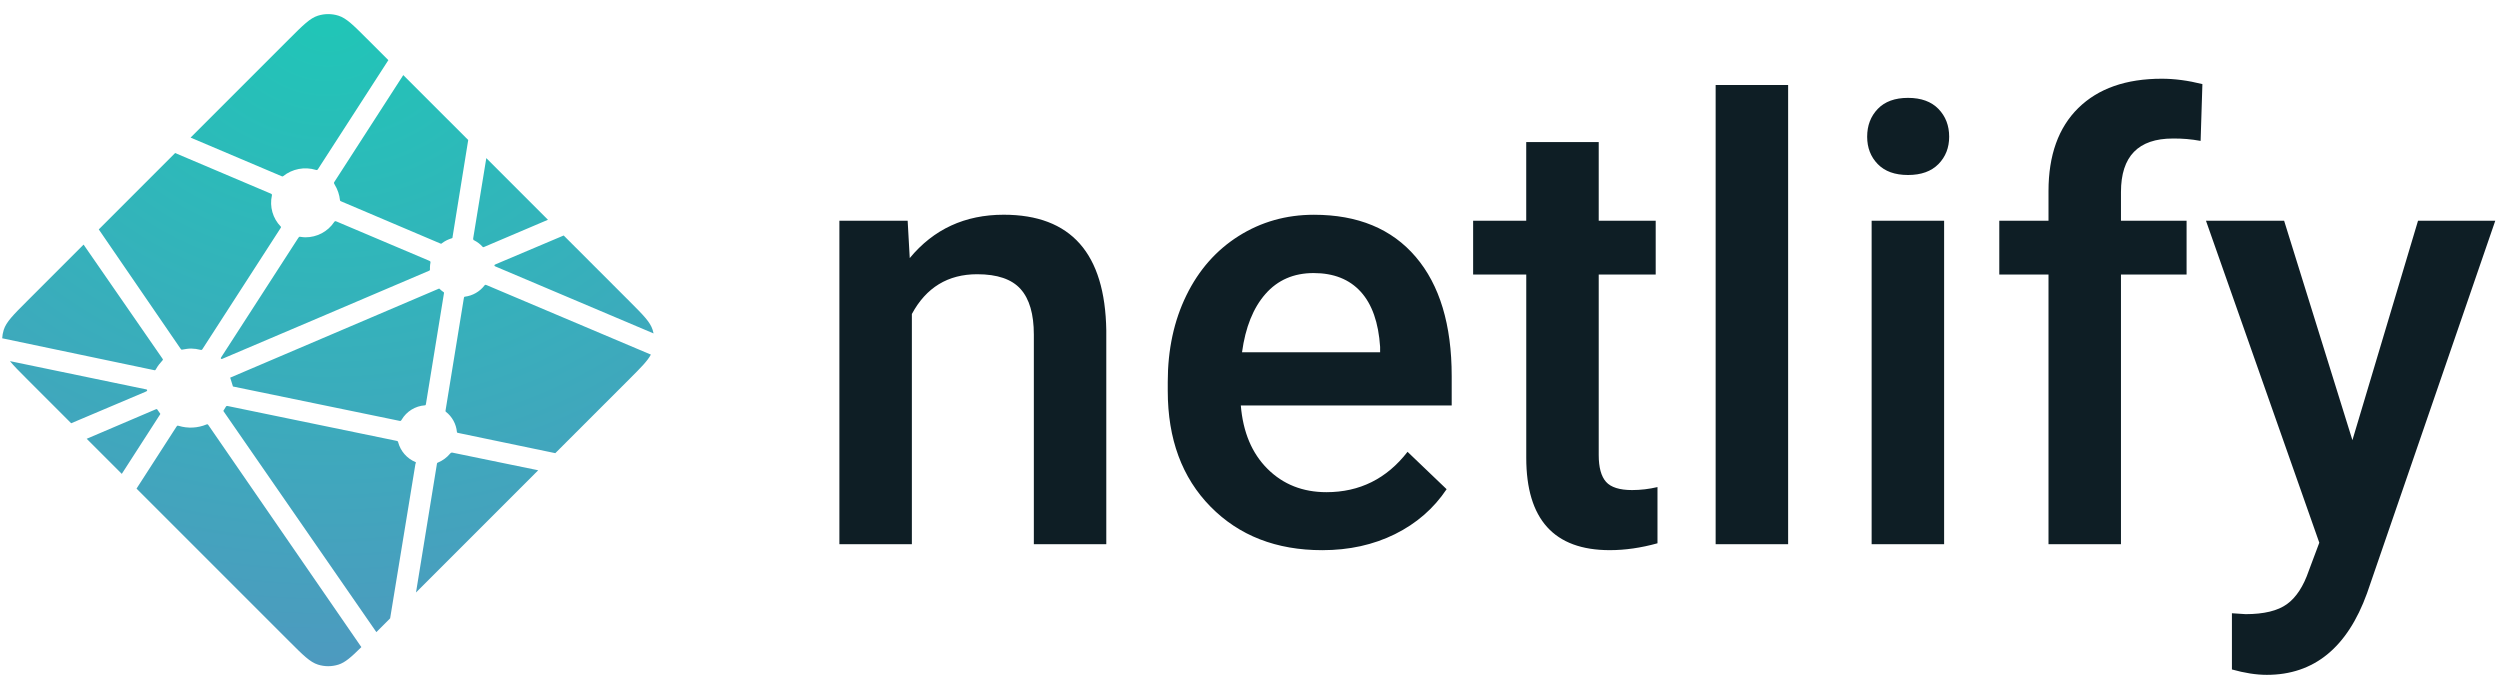
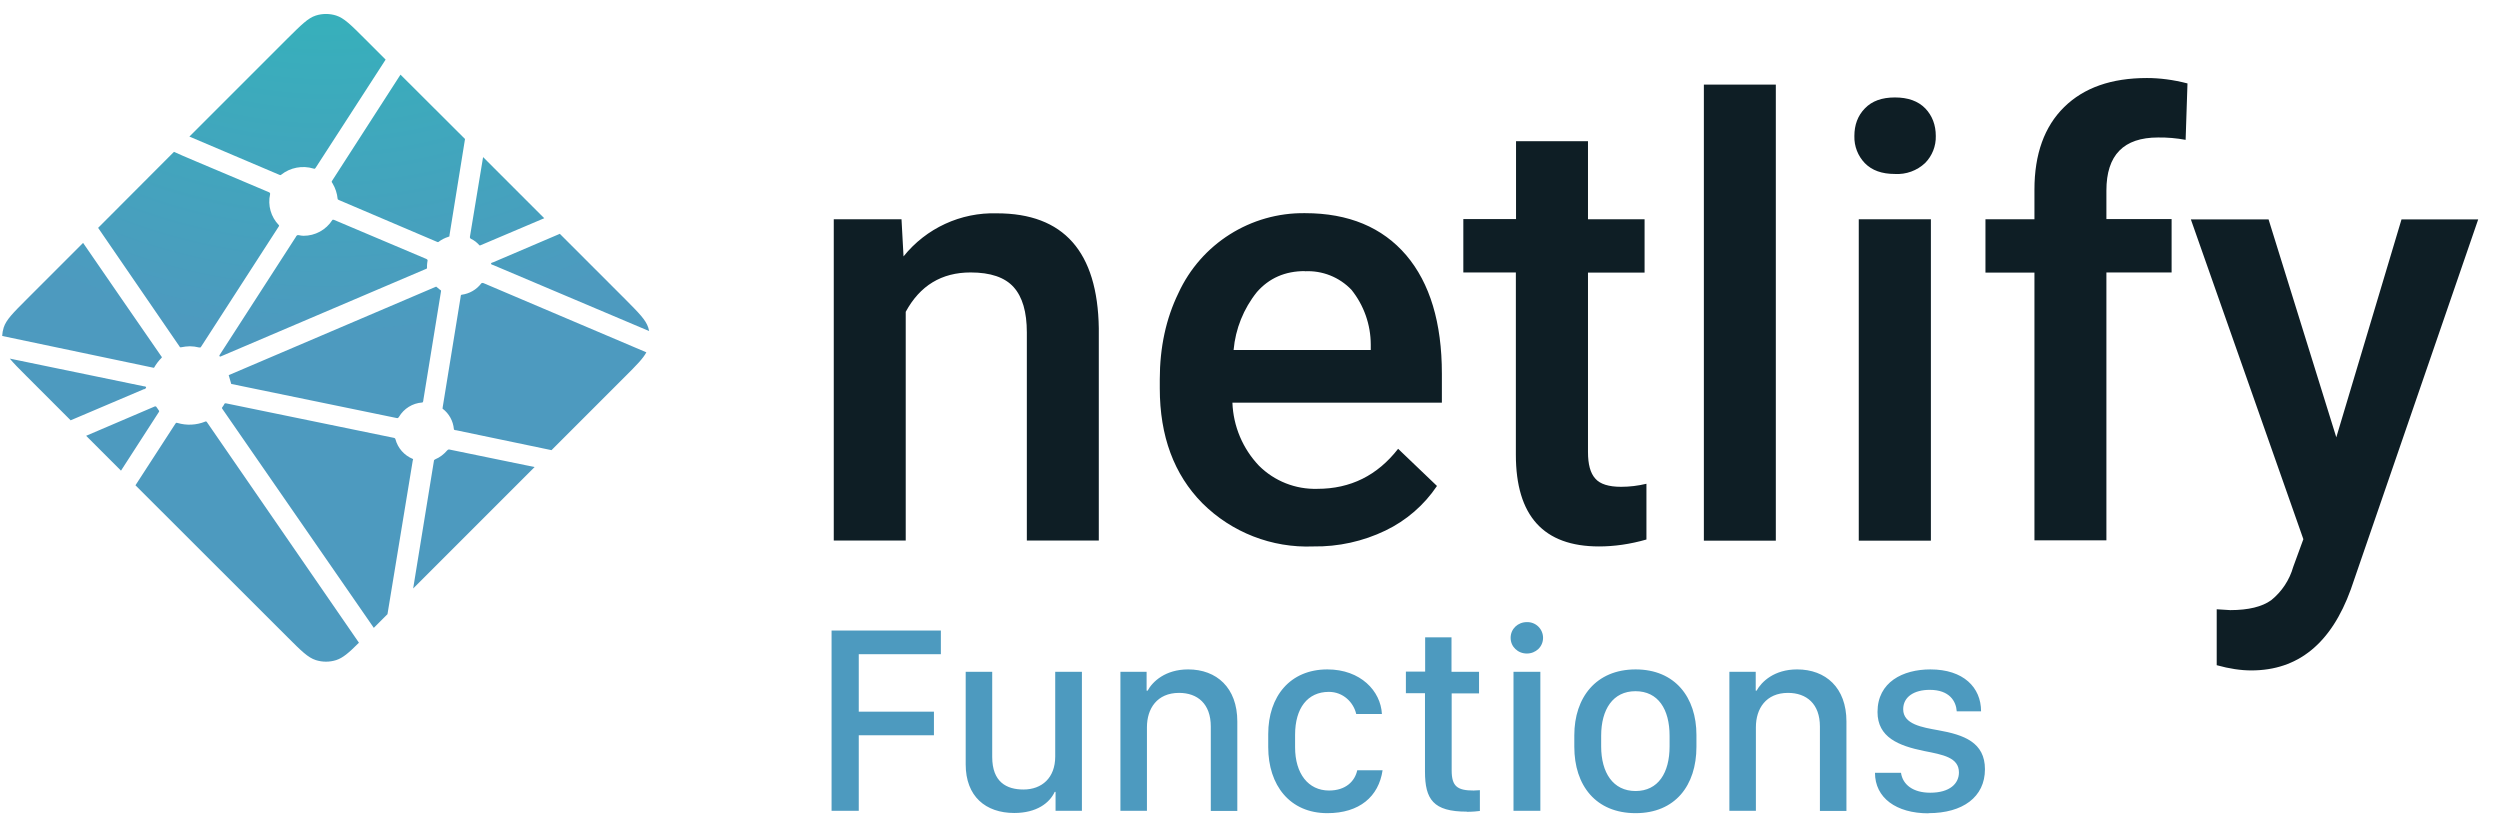
- <svg xmlns="http://www.w3.org/2000/svg" width="147" height="40" viewBox="0 0 147 40">
-   <radialGradient id="a" cy="0%" r="100.11%" gradientTransform="matrix(0 .9989 -1.152 0 .5 -.5)">
+ <svg xmlns="http://www.w3.org/2000/svg" viewBox="0 0 148 49">
+   <radialGradient id="a" cy="-50%" gradientTransform="matrix(0 .9989 -1 0 0 -1)" r="100.11%">
    <stop offset="0" stop-color="#20c6b7" />
    <stop offset="1" stop-color="#4d9abf" />
  </radialGradient>
-   <g fill="none" fill-rule="evenodd">
-     <path fill="#0e1e25" d="m53.37 12.978.123 2.198c1.403-1.7 3.245-2.55 5.525-2.55 3.951 0 5.962 2.268 6.032 6.804v12.568h-4.26v-12.322c0-1.207-.26-2.1-.78-2.681-.52-.58-1.371-.87-2.552-.87-1.719 0-3 .78-3.84 2.338v13.535h-4.262v-19.02h4.016zm24.378 19.372c-2.7 0-4.89-.852-6.567-2.557-1.678-1.705-2.517-3.976-2.517-6.812v-.527c0-1.898.365-3.595 1.096-5.089.73-1.494 1.757-2.657 3.078-3.49 1.321-.831 2.794-1.247 4.42-1.247 2.583 0 4.58.826 5.988 2.478 1.41 1.653 2.114 3.99 2.114 7.014v1.723h-12.4c.13 1.57.652 2.812 1.57 3.726s2.073 1.371 3.464 1.371c1.952 0 3.542-.79 4.77-2.373l2.297 2.198c-.76 1.136-1.774 2.018-3.042 2.645-1.269.627-2.692.94-4.27.94zm-.508-16.294c-1.17 0-2.113.41-2.832 1.23-.72.82-1.178 1.963-1.377 3.428h8.12v-.317c-.094-1.43-.474-2.51-1.14-3.243-.667-.732-1.59-1.098-2.771-1.098zm16.765-7.7v4.623h3.35v3.164h-3.35v10.617c0 .726.144 1.25.43 1.573.286.322.798.483 1.535.483a6.55 6.55 0 0 0 1.49-.176v3.305c-.97.27-1.905.404-2.806.404-3.273 0-4.91-1.81-4.91-5.431v-10.776h-3.124v-3.164h3.122v-4.623h4.261zm11.137 23.643h-4.262v-27h4.262zm9.172 0h-4.262v-19.02h4.262zm-4.525-23.96c0-.655.207-1.2.622-1.634.416-.433 1.009-.65 1.78-.65.772 0 1.368.217 1.79.65.42.434.63.979.63 1.635 0 .644-.21 1.18-.63 1.608-.422.428-1.018.642-1.79.642-.771 0-1.364-.214-1.78-.642-.415-.427-.622-.964-.622-1.608zm10.663 23.96v-15.857h-2.894v-3.164h2.894v-1.74c0-2.11.584-3.738 1.753-4.887 1.17-1.148 2.806-1.722 4.91-1.722.749 0 1.544.105 2.386.316l-.105 3.34a8.375 8.375 0 0 0 -1.631-.14c-2.035 0-3.052 1.048-3.052 3.146v1.687h3.858v3.164h-3.858v15.856h-4.261zm17.87-6.117 3.858-12.903h4.542l-7.54 21.903c-1.158 3.199-3.122 4.799-5.893 4.799-.62 0-1.304-.106-2.052-.317v-3.305l.807.053c1.075 0 1.885-.196 2.429-.589.543-.392.973-1.051 1.289-1.977l.613-1.635-6.664-18.932h4.595z" />
-     <path fill="url(#a)" fill-rule="nonzero" d="m28.589 14.135-.014-.006c-.008-.003-.016-.006-.023-.013a.11.11 0 0 1 -.028-.093l.773-4.726 3.625 3.626-3.77 1.604a.083.083 0 0 1 -.033.006h-.015c-.005-.003-.01-.007-.02-.017a1.716 1.716 0 0 0 -.495-.381zm5.258-.288 3.876 3.876c.805.806 1.208 1.208 1.355 1.674.022.069.04.138.054.209l-9.263-3.923a.728.728 0 0 0 -.015-.006c-.037-.015-.08-.032-.08-.07s.044-.056.081-.071l.012-.005zm5.127 7.003c-.2.376-.59.766-1.25 1.427l-4.37 4.369-5.652-1.177-.03-.006c-.05-.008-.103-.017-.103-.062a1.706 1.706 0 0 0 -.655-1.193c-.023-.023-.017-.059-.01-.092 0-.005 0-.01.002-.014l1.063-6.526.004-.022c.006-.05.015-.108.06-.108a1.73 1.73 0 0 0 1.16-.665c.009-.01.015-.021.027-.027.032-.015.07 0 .103.014l9.65 4.082zm-6.625 6.801-7.186 7.186 1.23-7.56.002-.01c.001-.01.003-.02.006-.029.01-.024.036-.034.061-.044l.012-.005a1.85 1.85 0 0 0 .695-.517c.024-.028.053-.055.09-.06a.09.09 0 0 1 .029 0l5.06 1.04zm-8.707 8.707-.81.81-8.955-12.942a.424.424 0 0 0 -.01-.014c-.014-.019-.029-.038-.026-.06 0-.016.011-.03.022-.042l.01-.013c.027-.04.05-.08.075-.123l.02-.035.003-.003c.014-.024.027-.047.051-.06.021-.01.05-.006.073-.001l9.921 2.046a.164.164 0 0 1 .076.033c.013.013.016.027.019.043a1.757 1.757 0 0 0 1.028 1.175c.028.014.016.045.003.078a.238.238 0 0 0 -.015.045c-.125.76-1.197 7.298-1.485 9.063zm-1.692 1.691c-.597.591-.949.904-1.347 1.03a2 2 0 0 1 -1.206 0c-.466-.148-.869-.55-1.674-1.356l-8.993-8.993 2.349-3.643c.011-.018.022-.034.04-.047.025-.018.061-.01.091 0a2.434 2.434 0 0 0 1.638-.083c.027-.01.054-.017.075.002a.19.19 0 0 1 .028.032l8.999 13.059zm-14.087-10.186-2.063-2.063 4.074-1.738a.084.084 0 0 1 .033-.007c.034 0 .054.034.072.065a2.91 2.91 0 0 0 .13.184l.013.016c.012.017.004.034-.008.05l-2.25 3.493zm-2.976-2.976-2.61-2.61c-.444-.444-.766-.766-.99-1.043l7.936 1.646a.84.84 0 0 0 .03.005c.049.008.103.017.103.063 0 .05-.059.073-.109.092l-.023.01zm-4.056-4.995a2 2 0 0 1 .09-.495c.148-.466.55-.868 1.356-1.674l3.34-3.34a2175.525 2175.525 0 0 0 4.626 6.687c.027.036.057.076.026.106-.146.161-.292.337-.395.528a.16.16 0 0 1 -.05.062c-.013.008-.027.005-.042.002h-.002l-8.949-1.877zm5.68-6.403 4.489-4.491c.423.185 1.96.834 3.333 1.414 1.04.44 1.988.84 2.286.97.03.012.057.024.07.054.008.018.004.041 0 .06a2.003 2.003 0 0 0 .523 1.828c.03.03 0 .073-.026.11l-.014.021-4.56 7.063c-.012.02-.023.037-.043.05-.024.015-.058.008-.086.001a2.274 2.274 0 0 0 -.543-.074c-.164 0-.342.03-.522.063h-.001c-.02.003-.038.007-.054-.005a.21.21 0 0 1 -.045-.051l-4.808-7.013zm5.398-5.398 5.814-5.814c.805-.805 1.208-1.208 1.674-1.355a2 2 0 0 1 1.206 0c.466.147.869.55 1.674 1.355l1.26 1.26-4.135 6.404a.155.155 0 0 1 -.041.048c-.025.017-.06.01-.09 0a2.097 2.097 0 0 0 -1.92.37c-.027.028-.067.012-.101-.003-.54-.235-4.74-2.01-5.341-2.265zm12.506-3.676 3.818 3.818-.92 5.698v.015a.135.135 0 0 1 -.008.038c-.01.02-.03.024-.05.03a1.83 1.83 0 0 0 -.548.273.154.154 0 0 0 -.02.017c-.011.012-.022.023-.04.025a.114.114 0 0 1 -.043-.007l-5.818-2.472-.011-.005c-.037-.015-.081-.033-.081-.071a2.198 2.198 0 0 0 -.31-.915c-.028-.046-.059-.094-.035-.141zm-3.932 8.606 5.454 2.31c.03.014.063.027.076.058a.106.106 0 0 1 0 .057c-.016.08-.03.171-.03.263v.153c0 .038-.039.054-.075.069l-.011.004c-.864.369-12.13 5.173-12.147 5.173s-.035 0-.052-.017c-.03-.03 0-.072.027-.11a.76.76 0 0 0 .014-.02l4.482-6.94.008-.012c.026-.042.056-.089.104-.089l.045.007c.102.014.192.027.283.027.68 0 1.31-.331 1.69-.897a.16.16 0 0 1 .034-.04c.027-.02.067-.01.098.004zm-6.246 9.185 12.28-5.237s.018 0 .035.017c.067.067.124.112.179.154l.027.017c.025.014.05.03.052.056 0 .01 0 .016-.002.025l-1.052 6.462-.004.026c-.007.05-.014.107-.061.107a1.729 1.729 0 0 0 -1.373.847l-.005.008c-.014.023-.027.045-.05.057-.021.01-.048.006-.07.001l-9.793-2.02c-.01-.002-.152-.519-.163-.52z" transform="translate(-.702)" />
+   <g fill="none" transform="translate(.129 .829)">
+     <path d="m50.71 47.17v-4.47h4.45v-1.4h-4.45v-3.4h4.86v-1.4h-6.47v10.67h1.6zm9.2.13c1.34 0 2.1-.6 2.4-1.25h.05v1.12h1.56v-8.23h-1.58v5.02c0 1.26-.79 1.95-1.88 1.95-1 0-1.85-.44-1.85-1.93v-5.04h-1.57v5.48c0 1.9 1.18 2.88 2.88 2.88zm7.86-.13v-4.95c0-1.1.6-2.03 1.9-2.03 1.1 0 1.88.65 1.88 1.99v5h1.57v-5.3c0-2-1.23-3.08-2.91-3.08-1.35 0-2.11.72-2.4 1.26h-.06v-1.12h-1.55v8.23zm10.68.14c1.9 0 3.04-.98 3.27-2.54h-1.5c-.14.65-.68 1.2-1.67 1.2-1.23 0-2.01-1-2.01-2.56v-.74c0-1.58.74-2.54 2-2.54.85 0 1.46.62 1.62 1.31h1.52c-.07-1.36-1.26-2.64-3.23-2.64-2.2 0-3.5 1.59-3.5 3.83v.77c0 2.26 1.28 3.91 3.5 3.91zm8.26-.08c.33 0 .64-.03.77-.05v-1.23l-.37.02c-.97 0-1.3-.25-1.3-1.19v-4.56h1.62v-1.28h-1.63v-2.04h-1.56v2.03h-1.14v1.28h1.13v4.64c0 1.64.49 2.37 2.47 2.37zm3.55-9.37c.53 0 .96-.4.96-.93a.93.93 0 0 0 -.96-.93c-.53 0-.96.4-.96.93s.43.93.96.93zm.8 9.31v-8.23h-1.59v8.23h1.58zm5.64.14c2.34 0 3.6-1.64 3.6-3.93v-.7c0-2.22-1.26-3.88-3.6-3.88-2.35 0-3.63 1.67-3.63 3.9v.68c0 2.3 1.28 3.93 3.63 3.93zm0-1.31c-1.34 0-2.04-1.09-2.04-2.64v-.63c0-1.57.7-2.64 2.03-2.64 1.34 0 2.02 1.06 2.02 2.64v.63c0 1.56-.67 2.64-2.02 2.64zm7.12 1.17v-4.95c0-1.1.6-2.03 1.9-2.03 1.1 0 1.89.65 1.89 1.99v5h1.57v-5.3c0-2-1.23-3.08-2.92-3.08-1.35 0-2.1.72-2.4 1.26h-.05v-1.12h-1.56v8.23zm10.22.14c2.02 0 3.34-.95 3.34-2.6 0-1.59-1.24-2.04-2.77-2.31-.94-.17-2.07-.35-2.07-1.24 0-.74.65-1.15 1.57-1.15 1.18 0 1.56.68 1.6 1.27h1.44c0-1.42-1.05-2.48-3-2.48-1.63 0-3.13.75-3.13 2.52 0 1.5 1.24 2 2.76 2.31 1.11.22 2.06.38 2.06 1.27 0 .65-.53 1.2-1.7 1.2-1.02 0-1.63-.48-1.73-1.18h-1.54c0 1.48 1.25 2.4 3.17 2.4z" fill="#4d9abf" />
+     <path d="m53.24 12.15.12 2.2a6.82 6.82 0 0 1 5.53-2.55c3.95 0 5.96 2.27 6.03 6.8v12.57h-4.26v-12.32c0-1.21-.26-2.1-.78-2.68s-1.37-.87-2.55-.87c-1.72 0-3 .78-3.84 2.33v13.54h-4.26v-19.02zm24.38 19.37a8.8 8.8 0 0 1 -6.57-2.56c-1.68-1.7-2.52-3.97-2.52-6.8v-.53c0-1.9.37-3.6 1.1-5.1a8.13 8.13 0 0 1 7.5-4.74c2.58 0 4.58.84 5.99 2.49 1.4 1.65 2.11 3.99 2.11 7.01v1.72h-12.4a5.72 5.72 0 0 0 1.57 3.73 4.7 4.7 0 0 0 3.46 1.37c1.96 0 3.55-.79 4.78-2.37l2.3 2.2a7.68 7.68 0 0 1 -3.05 2.64 9.5 9.5 0 0 1 -4.27.94zm-.5-16.3c-1.18 0-2.12.42-2.84 1.24a6.38 6.38 0 0 0 -1.38 3.43h8.12v-.32a5.2 5.2 0 0 0 -1.14-3.24 3.56 3.56 0 0 0 -2.77-1.1zm16.76-7.7v4.63h3.35v3.16h-3.35v10.62c0 .73.14 1.25.43 1.57.28.33.8.49 1.53.49.5 0 1-.06 1.5-.18v3.3c-.98.28-1.91.41-2.81.41-3.28 0-4.92-1.81-4.92-5.43v-10.79h-3.11v-3.16h3.12v-4.61h4.26zm11.12 23.66h-4.26v-27h4.26zm9.17 0h-4.26v-19.03h4.27v19.02zm-4.52-23.96c0-.65.2-1.2.62-1.63.42-.44 1.01-.65 1.78-.65s1.37.21 1.8.65c.41.43.62.98.62 1.63a2.2 2.2 0 0 1 -.63 1.6 2.4 2.4 0 0 1 -1.79.65c-.77 0-1.36-.21-1.78-.64a2.22 2.22 0 0 1 -.62-1.6v-.03zm10.66 23.96v-15.87h-2.9v-3.16h2.9v-1.75c0-2.11.59-3.74 1.76-4.89s2.8-1.72 4.9-1.72c.75 0 1.55.1 2.4.32l-.11 3.34a8.38 8.38 0 0 0 -1.63-.14c-2.04 0-3.06 1.04-3.06 3.14v1.69h3.86v3.16h-3.86v15.86h-4.26zm17.87-6.12 3.86-12.9h4.54l-7.54 21.9c-1.16 3.2-3.12 4.8-5.89 4.8-.62 0-1.3-.1-2.05-.31v-3.31l.8.05c1.08 0 1.89-.2 2.43-.59a3.9 3.9 0 0 0 1.3-1.97l.6-1.64-6.66-18.93h4.6l4.01 12.9z" fill="#0e1e25" />
+     <path d="m27.76 13.3h-.02l-.02-.01a.11.11 0 0 1 -.03-.1l.78-4.72 3.62 3.62-3.77 1.6-.03.01h-.02l-.02-.01c-.14-.16-.3-.29-.5-.38zm5.26-.28 3.87 3.87c.8.81 1.21 1.21 1.36 1.68l.05.2-9.26-3.92h-.02c-.03-.02-.08-.03-.08-.07s.05-.06.08-.07h.02l3.98-1.7zm5.12 7c-.2.38-.59.77-1.25 1.43l-4.37 4.37-5.65-1.18h-.03c-.05-.01-.1-.02-.1-.07a1.7 1.7 0 0 0 -.66-1.2c-.02-.01-.01-.05 0-.08v-.02l1.06-6.52v-.02c0-.05.02-.11.06-.11.46-.06.88-.3 1.16-.67l.03-.02c.03-.02.07 0 .1 0l9.65 4.1zm-6.62 6.8-7.19 7.19 1.23-7.56v-.01l.01-.03c.01-.02.04-.03.06-.04l.01-.01c.27-.11.51-.3.7-.52.02-.02.05-.05.09-.06h.03zm-8.7 8.7-.82.82-8.95-12.94-.01-.02c-.02-.02-.03-.03-.03-.06l.02-.04.01-.01.08-.12.02-.04c.01-.03.03-.05.05-.06s.05 0 .07 0l9.92 2.04c.03 0 .06.02.08.04l.02.04c.14.53.52.96 1.03 1.17.03.02.01.05 0 .08l-.01.05-1.49 9.06zm-1.7 1.7c-.6.6-.95.9-1.35 1.03a2 2 0 0 1 -1.2 0c-.47-.15-.87-.55-1.68-1.36l-9-8.99 2.36-3.64a.15.15 0 0 1 .04-.05c.02-.02.06 0 .09 0 .54.16 1.12.13 1.64-.08.02-.01.05-.02.07 0l.03.03zm-14.09-10.19-2.06-2.06 4.07-1.74h.04c.03 0 .05.03.07.06l.13.19.01.01v.05l-2.26 3.5zm-2.97-2.97-2.61-2.61c-.45-.45-.77-.77-1-1.05l7.94 1.64h.03c.05.01.1.02.1.07s-.05.07-.1.1h-.03l-4.33 1.84zm-4.06-5a2 2 0 0 1 .09-.5c.15-.46.55-.86 1.36-1.67l3.34-3.34c1.53 2.24 3.08 4.46 4.62 6.7.03.03.06.07.03.1a2.78 2.78 0 0 0 -.45.59h-.04l-8.95-1.88zm5.68-6.4 4.49-4.5c.42.2 1.96.84 3.33 1.42l2.29.97c.03.02.06.03.07.06v.06a2 2 0 0 0 .52 1.83c.03.03 0 .07-.02.1l-.02.03-4.56 7.06a.14.14 0 0 1 -.04.05h-.09a2.27 2.27 0 0 0 -.54-.07 3 3 0 0 0 -.52.06h-.06a.21.21 0 0 1 -.04-.06l-4.81-7.01zm5.4-5.4 5.81-5.81c.81-.8 1.21-1.21 1.68-1.36a2 2 0 0 1 1.2 0c.47.15.87.55 1.68 1.36l1.25 1.25-4.14 6.4a.16.16 0 0 1 -.04.05c-.03.02-.06.01-.09 0a2.1 2.1 0 0 0 -1.92.37c-.03.03-.07.01-.1 0l-5.34-2.27zm12.5-3.67 3.82 3.81-.92 5.7v.06l-.06.03a1.83 1.83 0 0 0 -.6.31h-.05l-5.82-2.48c-.04-.02-.09-.04-.09-.07a2.2 2.2 0 0 0 -.3-.92c-.04-.05-.07-.1-.04-.14zm-3.93 8.6 5.46 2.31c.03.02.06.03.07.06a.1.1 0 0 1 0 .06c-.01.08-.03.17-.03.26v.15c0 .04-.04.06-.07.07h-.01l-12.15 5.18c-.02 0-.04 0-.05-.02-.03-.03 0-.07.02-.1l.02-.03 4.48-6.94v-.01c.03-.04.06-.09.11-.09h.05c.1.02.19.04.28.04a2.02 2.02 0 0 0 1.72-.94c.03-.02.07-.01.1 0zm-6.24 9.19 12.28-5.24.03.02.18.15.03.02c.02.01.05.03.05.05v.03l-1.05 6.46v.03c-.02.05-.02.1-.07.1-.57.04-1.08.36-1.37.85l-.06.07h-.07l-9.8-2.02z" fill="url(#a)" />
  </g>
</svg>
